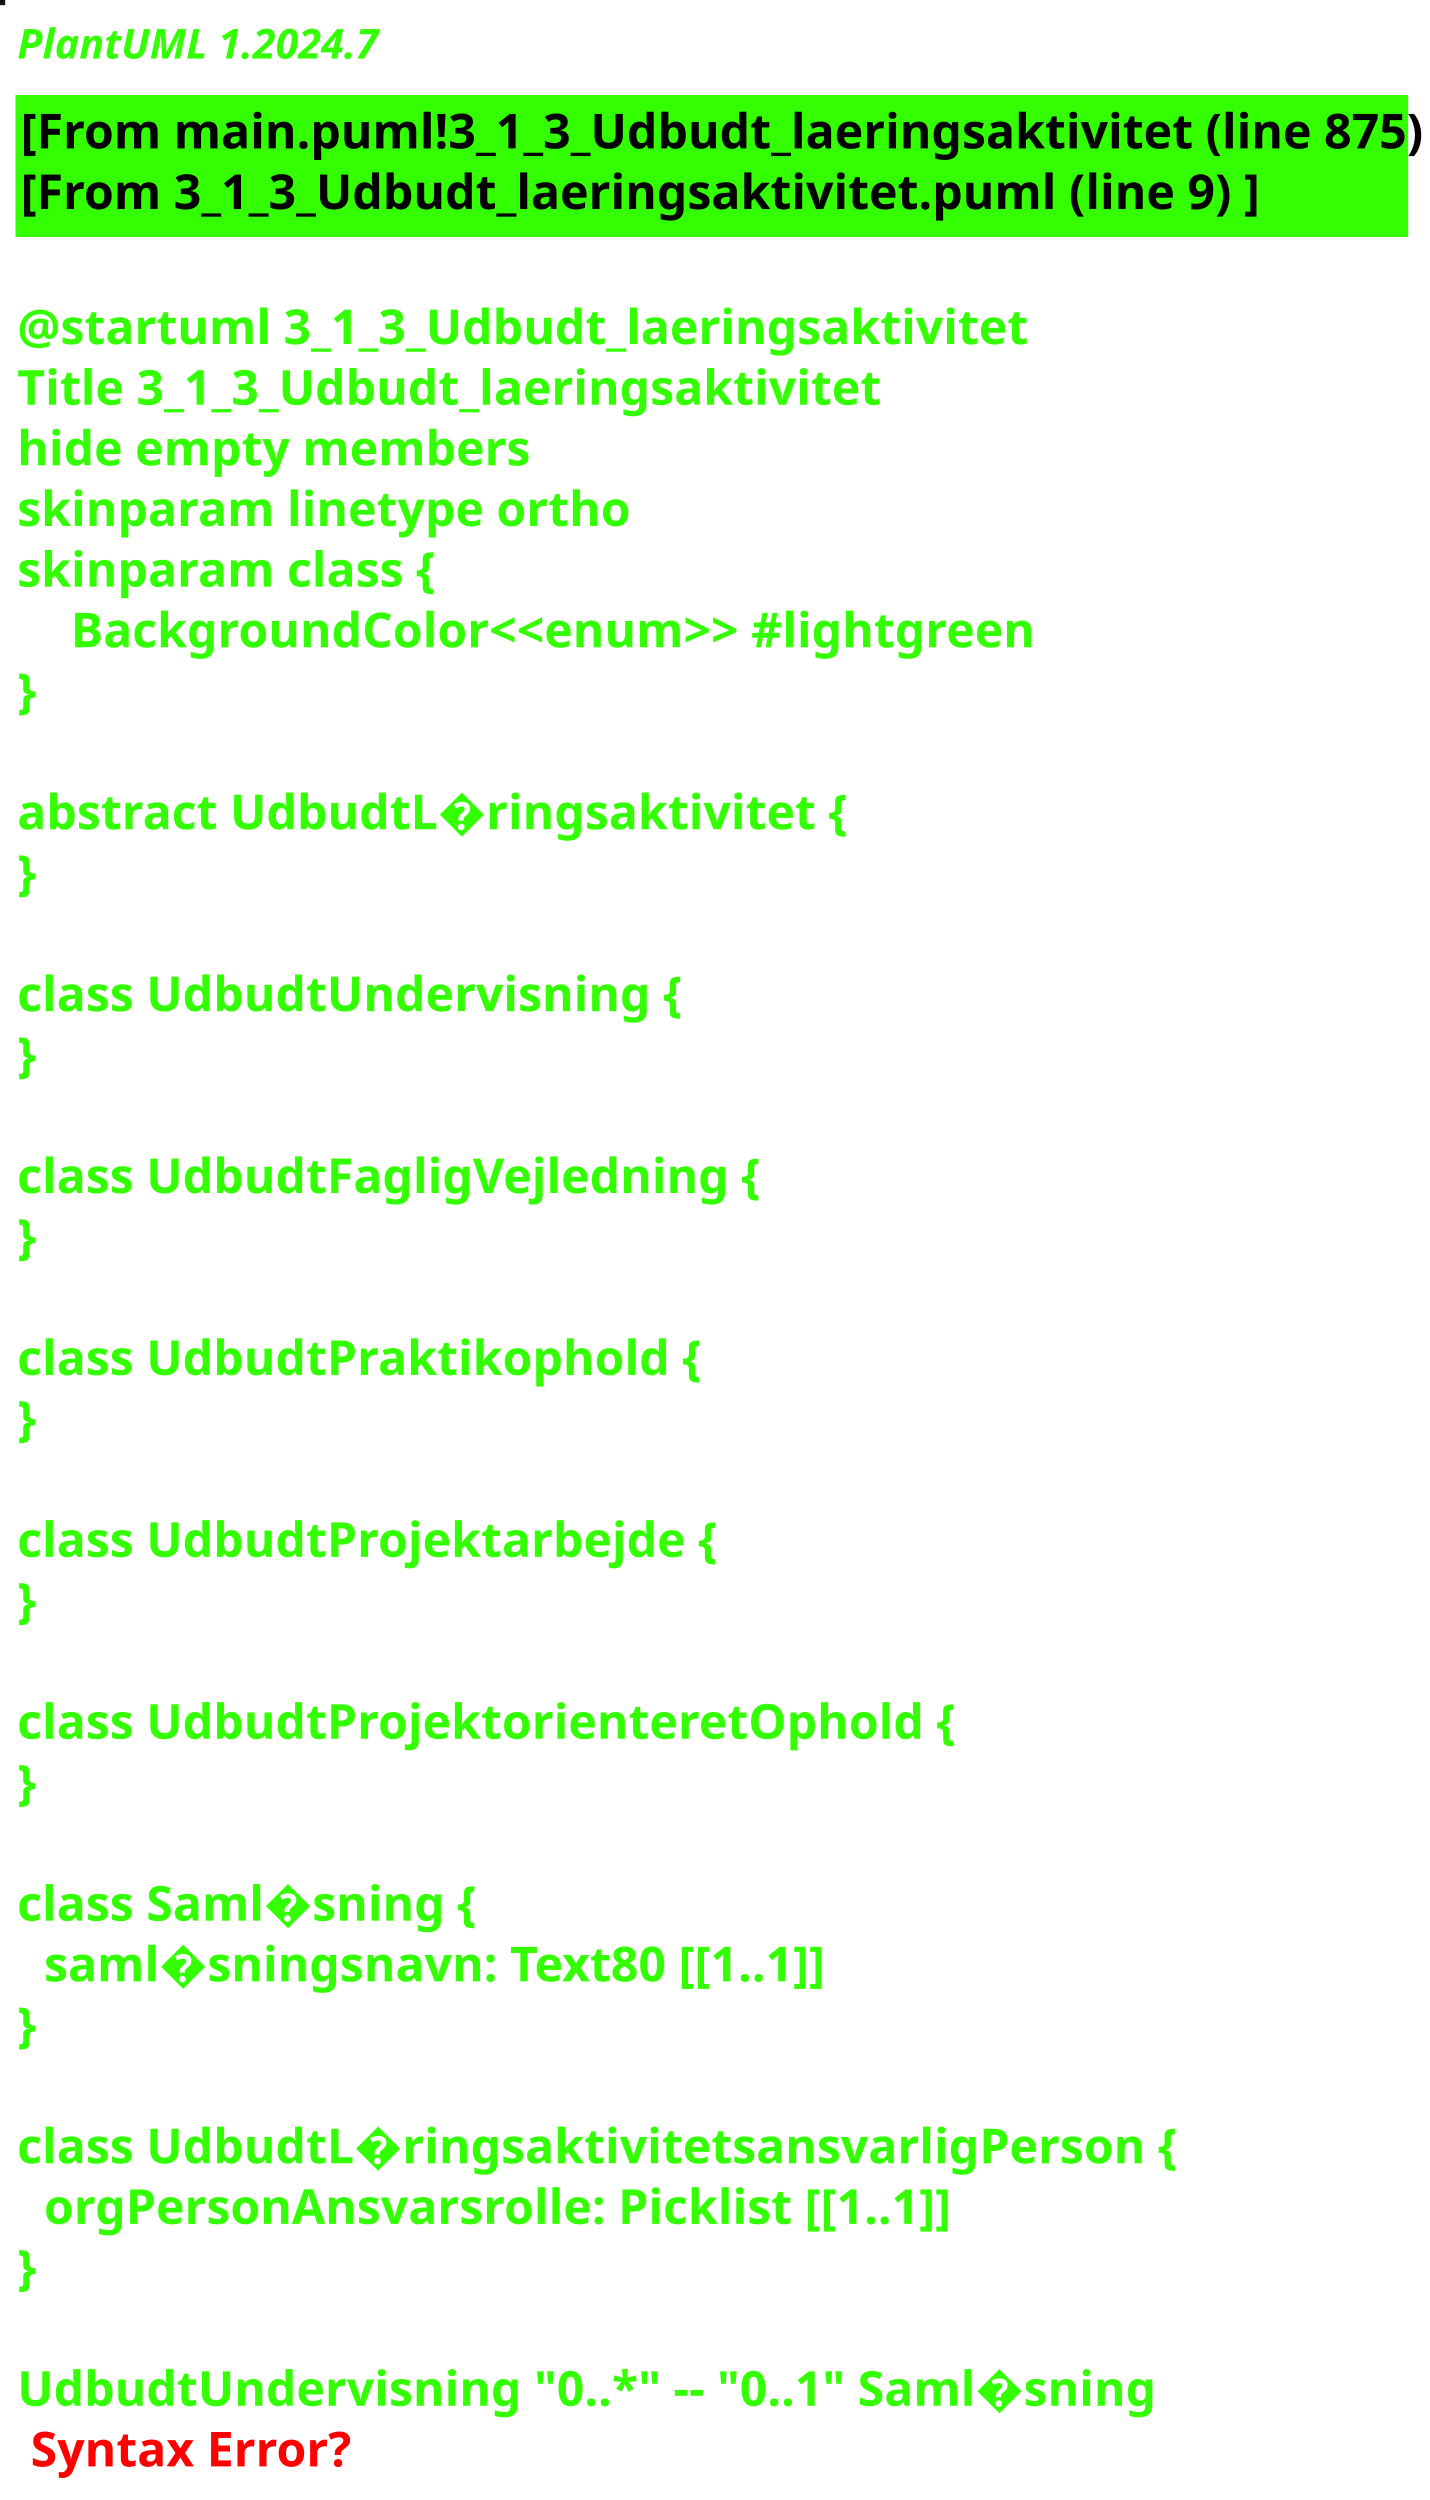
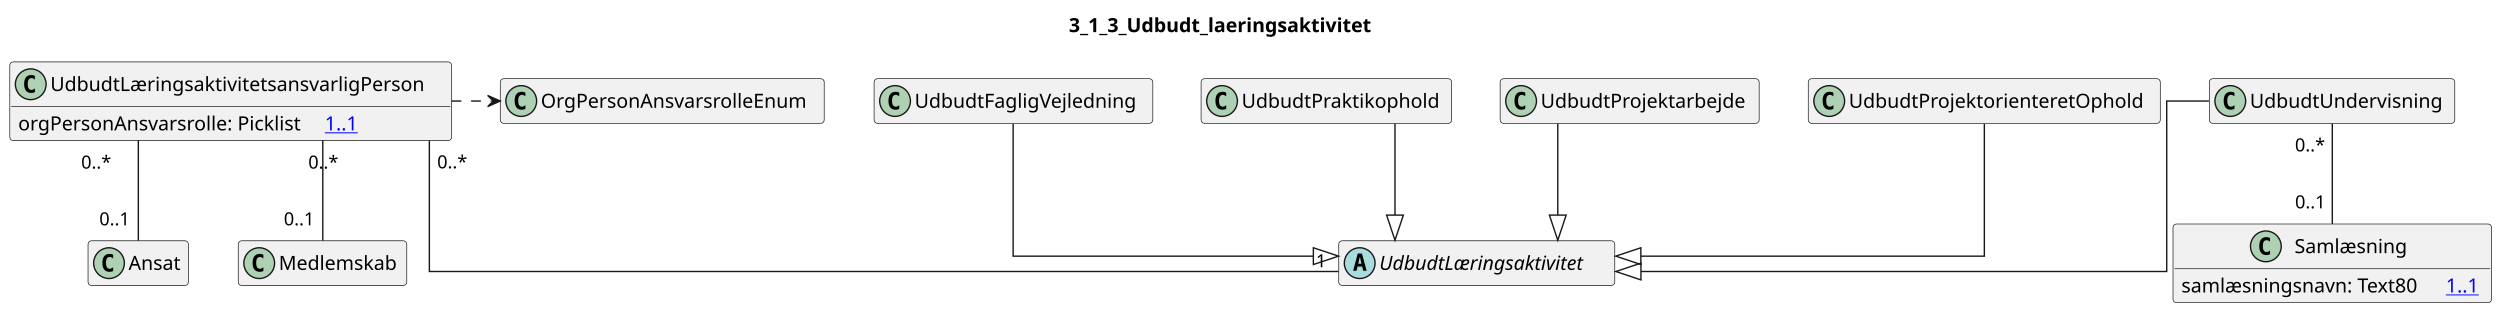
- <svg xmlns="http://www.w3.org/2000/svg" contentStyleType="text/css" height="726px" preserveAspectRatio="none" style="width:415px;height:726px;background:#000000;" version="1.1" viewBox="0 0 415 726" width="415px" zoomAndPan="magnify">
+ <svg xmlns="http://www.w3.org/2000/svg" xmlns:xlink="http://www.w3.org/1999/xlink" contentStyleType="text/css" height="223px" preserveAspectRatio="none" style="width:1789px;height:223px;background:#FFFFFF;" version="1.1" viewBox="0 0 1789 223" width="1789px" zoomAndPan="magnify">
  <defs />
  <g>
-     <rect fill="#191213" height="1" style="stroke:#191213;stroke-width:1.0;" width="1" x="0" y="0" />
-     <text fill="#33FF02" font-family="sans-serif" font-size="12" font-style="italic" font-weight="bold" lengthAdjust="spacing" textLength="105.375" x="5" y="17">PlantUML 1.2024.7</text>
-     <rect fill="#33FF02" height="40.219" style="stroke:#33FF02;stroke-width:1.0;" width="403.434" x="5" y="28.094" />
-     <text fill="#000000" font-family="sans-serif" font-size="14" font-weight="bold" lengthAdjust="spacing" textLength="401.434" x="6" y="43.094">[From main.puml!3_1_3_Udbudt_laeringsaktivitet (line 875) ]</text>
-     <text fill="#000000" font-family="sans-serif" font-size="14" font-weight="bold" lengthAdjust="spacing" textLength="348.523" x="6" y="60.703">[From 3_1_3_Udbudt_laeringsaktivitet.puml (line 9) ]</text>
-     <text fill="#33FF02" font-family="sans-serif" font-size="14" font-weight="bold" lengthAdjust="spacing" textLength="3.89" x="5" y="82.312"> </text>
-     <text fill="#33FF02" font-family="sans-serif" font-size="14" font-weight="bold" lengthAdjust="spacing" textLength="282.857" x="5" y="99.922">@startuml 3_1_3_Udbudt_laeringsaktivitet</text>
-     <text fill="#33FF02" font-family="sans-serif" font-size="14" font-weight="bold" lengthAdjust="spacing" textLength="242.751" x="5" y="117.531">Title 3_1_3_Udbudt_laeringsaktivitet</text>
-     <text fill="#33FF02" font-family="sans-serif" font-size="14" font-weight="bold" lengthAdjust="spacing" textLength="140.048" x="5" y="135.141">hide empty members</text>
-     <text fill="#33FF02" font-family="sans-serif" font-size="14" font-weight="bold" lengthAdjust="spacing" textLength="166.482" x="5" y="152.75">skinparam linetype ortho</text>
-     <text fill="#33FF02" font-family="sans-serif" font-size="14" font-weight="bold" lengthAdjust="spacing" textLength="118.296" x="5" y="170.359">skinparam class {</text>
-     <text fill="#33FF02" font-family="sans-serif" font-size="14" font-weight="bold" lengthAdjust="spacing" textLength="267.613" x="20.559" y="187.969">BackgroundColor&lt;&lt;enum&gt;&gt; #lightgreen</text>
-     <text fill="#33FF02" font-family="sans-serif" font-size="14" font-weight="bold" lengthAdjust="spacing" textLength="5.448" x="5" y="205.578">}</text>
-     <text fill="#33FF02" font-family="sans-serif" font-size="14" font-weight="bold" lengthAdjust="spacing" textLength="3.89" x="5" y="223.188"> </text>
-     <text fill="#33FF02" font-family="sans-serif" font-size="14" font-weight="bold" lengthAdjust="spacing" textLength="222.865" x="5" y="240.797">abstract UdbudtL�ringsaktivitet {</text>
-     <text fill="#33FF02" font-family="sans-serif" font-size="14" font-weight="bold" lengthAdjust="spacing" textLength="5.448" x="5" y="258.406">}</text>
-     <text fill="#33FF02" font-family="sans-serif" font-size="14" font-weight="bold" lengthAdjust="spacing" textLength="3.89" x="5" y="276.016"> </text>
-     <text fill="#33FF02" font-family="sans-serif" font-size="14" font-weight="bold" lengthAdjust="spacing" textLength="186.696" x="5" y="293.625">class UdbudtUndervisning {</text>
-     <text fill="#33FF02" font-family="sans-serif" font-size="14" font-weight="bold" lengthAdjust="spacing" textLength="5.448" x="5" y="311.234">}</text>
-     <text fill="#33FF02" font-family="sans-serif" font-size="14" font-weight="bold" lengthAdjust="spacing" textLength="3.89" x="5" y="328.844"> </text>
-     <text fill="#33FF02" font-family="sans-serif" font-size="14" font-weight="bold" lengthAdjust="spacing" textLength="209.248" x="5" y="346.453">class UdbudtFagligVejledning {</text>
-     <text fill="#33FF02" font-family="sans-serif" font-size="14" font-weight="bold" lengthAdjust="spacing" textLength="5.448" x="5" y="364.062">}</text>
-     <text fill="#33FF02" font-family="sans-serif" font-size="14" font-weight="bold" lengthAdjust="spacing" textLength="3.89" x="5" y="381.672"> </text>
-     <text fill="#33FF02" font-family="sans-serif" font-size="14" font-weight="bold" lengthAdjust="spacing" textLength="190.586" x="5" y="399.281">class UdbudtPraktikophold {</text>
-     <text fill="#33FF02" font-family="sans-serif" font-size="14" font-weight="bold" lengthAdjust="spacing" textLength="5.448" x="5" y="416.891">}</text>
-     <text fill="#33FF02" font-family="sans-serif" font-size="14" font-weight="bold" lengthAdjust="spacing" textLength="3.89" x="5" y="434.5"> </text>
-     <text fill="#33FF02" font-family="sans-serif" font-size="14" font-weight="bold" lengthAdjust="spacing" textLength="194.503" x="5" y="452.109">class UdbudtProjektarbejde {</text>
-     <text fill="#33FF02" font-family="sans-serif" font-size="14" font-weight="bold" lengthAdjust="spacing" textLength="5.448" x="5" y="469.719">}</text>
-     <text fill="#33FF02" font-family="sans-serif" font-size="14" font-weight="bold" lengthAdjust="spacing" textLength="3.89" x="5" y="487.328"> </text>
-     <text fill="#33FF02" font-family="sans-serif" font-size="14" font-weight="bold" lengthAdjust="spacing" textLength="258.262" x="5" y="504.938">class UdbudtProjektorienteretOphold {</text>
-     <text fill="#33FF02" font-family="sans-serif" font-size="14" font-weight="bold" lengthAdjust="spacing" textLength="5.448" x="5" y="522.547">}</text>
-     <text fill="#33FF02" font-family="sans-serif" font-size="14" font-weight="bold" lengthAdjust="spacing" textLength="3.89" x="5" y="540.156"> </text>
-     <text fill="#33FF02" font-family="sans-serif" font-size="14" font-weight="bold" lengthAdjust="spacing" textLength="129.555" x="5" y="557.766">class Saml�sning {</text>
-     <text fill="#33FF02" font-family="sans-serif" font-size="14" font-weight="bold" lengthAdjust="spacing" textLength="219.003" x="12.779" y="575.375">saml�sningsnavn: Text80 [[1..1]]</text>
-     <text fill="#33FF02" font-family="sans-serif" font-size="14" font-weight="bold" lengthAdjust="spacing" textLength="5.448" x="5" y="592.984">}</text>
-     <text fill="#33FF02" font-family="sans-serif" font-size="14" font-weight="bold" lengthAdjust="spacing" textLength="3.89" x="5" y="610.594"> </text>
-     <text fill="#33FF02" font-family="sans-serif" font-size="14" font-weight="bold" lengthAdjust="spacing" textLength="320.154" x="5" y="628.203">class UdbudtL�ringsaktivitetsansvarligPerson {</text>
-     <text fill="#33FF02" font-family="sans-serif" font-size="14" font-weight="bold" lengthAdjust="spacing" textLength="258.303" x="12.779" y="645.812">orgPersonAnsvarsrolle: Picklist [[1..1]]</text>
-     <text fill="#33FF02" font-family="sans-serif" font-size="14" font-weight="bold" lengthAdjust="spacing" textLength="5.448" x="5" y="663.422">}</text>
-     <text fill="#33FF02" font-family="sans-serif" font-size="14" font-weight="bold" lengthAdjust="spacing" textLength="3.89" x="5" y="681.031"> </text>
-     <text fill="#33FF02" font-family="sans-serif" font-size="14" font-weight="bold" lengthAdjust="spacing" text-decoration="wavy underline" textLength="319.416" x="5" y="698.641">UdbudtUndervisning "0..*" --  "0..1" Saml�sning</text>
-     <text fill="#FF0000" font-family="sans-serif" font-size="14" font-weight="bold" lengthAdjust="spacing" textLength="92.586" x="8.89" y="716.25">Syntax Error?</text>
+     <text fill="#000000" font-family="sans-serif" font-size="14" font-weight="bold" lengthAdjust="spacing" textLength="246.135" x="764.91" y="22.995">3_1_3_Udbudt_laeringsaktivitet</text>
+     <g id="elem_UdbudtLæringsaktivitet">
+       <rect codeLine="848" fill="#F1F1F1" height="32" id="UdbudtLæringsaktivitet" rx="2.5" ry="2.5" style="stroke:#181818;stroke-width:0.5;" width="197.532" x="958" y="172.297" />
+       <ellipse cx="973" cy="188.297" fill="#A9DCDF" rx="11" ry="11" style="stroke:#181818;stroke-width:1.0;" />
+       <path d="M973.109,183.641 L971.953,188.719 L974.281,188.719 L973.109,183.641 Z M971.625,181.406 L974.609,181.406 L977.969,193.797 L975.516,193.797 L974.75,190.734 L971.469,190.734 L970.719,193.797 L968.281,193.797 L971.625,181.406 Z " fill="#000000" />
+       <text fill="#000000" font-family="sans-serif" font-size="14" font-style="italic" lengthAdjust="spacing" textLength="165.532" x="987" y="193.144">UdbudtLæringsaktivitet</text>
+     </g>
+     <g id="elem_UdbudtUndervisning">
+       <rect codeLine="851" fill="#F1F1F1" height="32" id="UdbudtUndervisning" rx="2.5" ry="2.5" style="stroke:#181818;stroke-width:0.5;" width="175.637" x="1581" y="56.297" />
+       <ellipse cx="1596" cy="72.297" fill="#ADD1B2" rx="11" ry="11" style="stroke:#181818;stroke-width:1.0;" />
+       <path d="M1598.969,77.938 Q1598.391,78.234 1597.75,78.375 Q1597.109,78.531 1596.406,78.531 Q1593.906,78.531 1592.578,76.891 Q1591.266,75.234 1591.266,72.109 Q1591.266,68.984 1592.578,67.328 Q1593.906,65.672 1596.406,65.672 Q1597.109,65.672 1597.75,65.828 Q1598.406,65.984 1598.969,66.281 L1598.969,69 Q1598.344,68.422 1597.75,68.156 Q1597.156,67.875 1596.531,67.875 Q1595.188,67.875 1594.5,68.953 Q1593.812,70.016 1593.812,72.109 Q1593.812,74.203 1594.5,75.281 Q1595.188,76.344 1596.531,76.344 Q1597.156,76.344 1597.75,76.078 Q1598.344,75.797 1598.969,75.219 L1598.969,77.938 Z " fill="#000000" />
+       <text fill="#000000" font-family="sans-serif" font-size="14" lengthAdjust="spacing" textLength="143.637" x="1610" y="77.144">UdbudtUndervisning</text>
+     </g>
+     <g id="elem_UdbudtFagligVejledning">
+       <rect codeLine="854" fill="#F1F1F1" height="32" id="UdbudtFagligVejledning" rx="2.5" ry="2.5" style="stroke:#181818;stroke-width:0.5;" width="199.446" x="625.5" y="56.297" />
+       <ellipse cx="640.5" cy="72.297" fill="#ADD1B2" rx="11" ry="11" style="stroke:#181818;stroke-width:1.0;" />
+       <path d="M643.469,77.938 Q642.891,78.234 642.25,78.375 Q641.609,78.531 640.906,78.531 Q638.406,78.531 637.078,76.891 Q635.766,75.234 635.766,72.109 Q635.766,68.984 637.078,67.328 Q638.406,65.672 640.906,65.672 Q641.609,65.672 642.25,65.828 Q642.906,65.984 643.469,66.281 L643.469,69 Q642.844,68.422 642.25,68.156 Q641.656,67.875 641.031,67.875 Q639.688,67.875 639,68.953 Q638.312,70.016 638.312,72.109 Q638.312,74.203 639,75.281 Q639.688,76.344 641.031,76.344 Q641.656,76.344 642.25,76.078 Q642.844,75.797 643.469,75.219 L643.469,77.938 Z " fill="#000000" />
+       <text fill="#000000" font-family="sans-serif" font-size="14" lengthAdjust="spacing" textLength="167.446" x="654.5" y="77.144">UdbudtFagligVejledning</text>
+     </g>
+     <g id="elem_UdbudtPraktikophold">
+       <rect codeLine="857" fill="#F1F1F1" height="32" id="UdbudtPraktikophold" rx="2.5" ry="2.5" style="stroke:#181818;stroke-width:0.5;" width="179.308" x="859.5" y="56.297" />
+       <ellipse cx="874.5" cy="72.297" fill="#ADD1B2" rx="11" ry="11" style="stroke:#181818;stroke-width:1.0;" />
+       <path d="M877.469,77.938 Q876.891,78.234 876.25,78.375 Q875.609,78.531 874.906,78.531 Q872.406,78.531 871.078,76.891 Q869.766,75.234 869.766,72.109 Q869.766,68.984 871.078,67.328 Q872.406,65.672 874.906,65.672 Q875.609,65.672 876.25,65.828 Q876.906,65.984 877.469,66.281 L877.469,69 Q876.844,68.422 876.25,68.156 Q875.656,67.875 875.031,67.875 Q873.688,67.875 873,68.953 Q872.312,70.016 872.312,72.109 Q872.312,74.203 873,75.281 Q873.688,76.344 875.031,76.344 Q875.656,76.344 876.25,76.078 Q876.844,75.797 877.469,75.219 L877.469,77.938 Z " fill="#000000" />
+       <text fill="#000000" font-family="sans-serif" font-size="14" lengthAdjust="spacing" textLength="147.308" x="888.5" y="77.144">UdbudtPraktikophold</text>
+     </g>
+     <g id="elem_UdbudtProjektarbejde">
+       <rect codeLine="860" fill="#F1F1F1" height="32" id="UdbudtProjektarbejde" rx="2.5" ry="2.5" style="stroke:#181818;stroke-width:0.5;" width="185.357" x="1073.5" y="56.297" />
+       <ellipse cx="1088.5" cy="72.297" fill="#ADD1B2" rx="11" ry="11" style="stroke:#181818;stroke-width:1.0;" />
+       <path d="M1091.469,77.938 Q1090.891,78.234 1090.25,78.375 Q1089.609,78.531 1088.906,78.531 Q1086.406,78.531 1085.078,76.891 Q1083.766,75.234 1083.766,72.109 Q1083.766,68.984 1085.078,67.328 Q1086.406,65.672 1088.906,65.672 Q1089.609,65.672 1090.25,65.828 Q1090.906,65.984 1091.469,66.281 L1091.469,69 Q1090.844,68.422 1090.25,68.156 Q1089.656,67.875 1089.031,67.875 Q1087.688,67.875 1087,68.953 Q1086.312,70.016 1086.312,72.109 Q1086.312,74.203 1087,75.281 Q1087.688,76.344 1089.031,76.344 Q1089.656,76.344 1090.25,76.078 Q1090.844,75.797 1091.469,75.219 L1091.469,77.938 Z " fill="#000000" />
+       <text fill="#000000" font-family="sans-serif" font-size="14" lengthAdjust="spacing" textLength="153.357" x="1102.5" y="77.144">UdbudtProjektarbejde</text>
+     </g>
+     <g id="elem_UdbudtProjektorienteretOphold">
+       <rect codeLine="863" fill="#F1F1F1" height="32" id="UdbudtProjektorienteretOphold" rx="2.5" ry="2.5" style="stroke:#181818;stroke-width:0.5;" width="251.912" x="1294" y="56.297" />
+       <ellipse cx="1309" cy="72.297" fill="#ADD1B2" rx="11" ry="11" style="stroke:#181818;stroke-width:1.0;" />
+       <path d="M1311.969,77.938 Q1311.391,78.234 1310.75,78.375 Q1310.109,78.531 1309.406,78.531 Q1306.906,78.531 1305.578,76.891 Q1304.266,75.234 1304.266,72.109 Q1304.266,68.984 1305.578,67.328 Q1306.906,65.672 1309.406,65.672 Q1310.109,65.672 1310.75,65.828 Q1311.406,65.984 1311.969,66.281 L1311.969,69 Q1311.344,68.422 1310.75,68.156 Q1310.156,67.875 1309.531,67.875 Q1308.188,67.875 1307.5,68.953 Q1306.812,70.016 1306.812,72.109 Q1306.812,74.203 1307.5,75.281 Q1308.188,76.344 1309.531,76.344 Q1310.156,76.344 1310.75,76.078 Q1311.344,75.797 1311.969,75.219 L1311.969,77.938 Z " fill="#000000" />
+       <text fill="#000000" font-family="sans-serif" font-size="14" lengthAdjust="spacing" textLength="219.912" x="1323" y="77.144">UdbudtProjektorienteretOphold</text>
+     </g>
+     <g id="elem_Samlæsning">
+       <rect codeLine="866" fill="#F1F1F1" height="56.297" id="Samlæsning" rx="2.5" ry="2.5" style="stroke:#181818;stroke-width:0.5;" width="227.954" x="1555" y="160.297" />
+       <ellipse cx="1621.449" cy="176.297" fill="#ADD1B2" rx="11" ry="11" style="stroke:#181818;stroke-width:1.0;" />
+       <path d="M1624.418,181.938 Q1623.839,182.234 1623.199,182.375 Q1622.558,182.531 1621.855,182.531 Q1619.355,182.531 1618.027,180.891 Q1616.714,179.234 1616.714,176.109 Q1616.714,172.984 1618.027,171.328 Q1619.355,169.672 1621.855,169.672 Q1622.558,169.672 1623.199,169.828 Q1623.855,169.984 1624.418,170.281 L1624.418,173 Q1623.793,172.422 1623.199,172.156 Q1622.605,171.875 1621.98,171.875 Q1620.636,171.875 1619.949,172.953 Q1619.261,174.016 1619.261,176.109 Q1619.261,178.203 1619.949,179.281 Q1620.636,180.344 1621.98,180.344 Q1622.605,180.344 1623.199,180.078 Q1623.793,179.797 1624.418,179.219 L1624.418,181.938 Z " fill="#000000" />
+       <text fill="#000000" font-family="sans-serif" font-size="14" lengthAdjust="spacing" textLength="86.557" x="1641.949" y="181.144">Samlæsning</text>
+       <line style="stroke:#181818;stroke-width:0.5;" x1="1556" x2="1781.954" y1="192.297" y2="192.297" />
+       <text fill="#000000" font-family="sans-serif" font-size="14" lengthAdjust="spacing" textLength="184.789" x="1561" y="209.292">samlæsningsnavn: Text80</text>
+       <a href="1..1" target="_top" title="1..1" xlink:actuate="onRequest" xlink:href="1..1" xlink:show="new" xlink:title="1..1" xlink:type="simple">
+         <text fill="#0000FF" font-family="sans-serif" font-size="14" lengthAdjust="spacing" text-decoration="underline" textLength="26.715" x="1750.239" y="209.292">1..1</text>
+       </a>
+     </g>
+     <g id="elem_UdbudtLæringsaktivitetsansvarligPerson">
+       <rect codeLine="870" fill="#F1F1F1" height="56.297" id="UdbudtLæringsaktivitetsansvarligPerson" rx="2.5" ry="2.5" style="stroke:#181818;stroke-width:0.5;" width="316.218" x="7" y="44.297" />
+       <ellipse cx="22" cy="60.297" fill="#ADD1B2" rx="11" ry="11" style="stroke:#181818;stroke-width:1.0;" />
+       <path d="M24.969,65.938 Q24.391,66.234 23.75,66.375 Q23.109,66.531 22.406,66.531 Q19.906,66.531 18.578,64.891 Q17.266,63.234 17.266,60.109 Q17.266,56.984 18.578,55.328 Q19.906,53.672 22.406,53.672 Q23.109,53.672 23.75,53.828 Q24.406,53.984 24.969,54.281 L24.969,57 Q24.344,56.422 23.75,56.156 Q23.156,55.875 22.531,55.875 Q21.188,55.875 20.5,56.953 Q19.812,58.016 19.812,60.109 Q19.812,62.203 20.5,63.281 Q21.188,64.344 22.531,64.344 Q23.156,64.344 23.75,64.078 Q24.344,63.797 24.969,63.219 L24.969,65.938 Z " fill="#000000" />
+       <text fill="#000000" font-family="sans-serif" font-size="14" lengthAdjust="spacing" textLength="284.218" x="36" y="65.144">UdbudtLæringsaktivitetsansvarligPerson</text>
+       <line style="stroke:#181818;stroke-width:0.5;" x1="8" x2="322.218" y1="76.297" y2="76.297" />
+       <text fill="#000000" font-family="sans-serif" font-size="14" lengthAdjust="spacing" textLength="214.99" x="13" y="93.292">orgPersonAnsvarsrolle: Picklist</text>
+       <a href="1..1" target="_top" title="1..1" xlink:actuate="onRequest" xlink:href="1..1" xlink:show="new" xlink:title="1..1" xlink:type="simple">
+         <text fill="#0000FF" font-family="sans-serif" font-size="14" lengthAdjust="spacing" text-decoration="underline" textLength="26.715" x="232.44" y="93.292">1..1</text>
+       </a>
+     </g>
+     <g id="elem_Ansat">
+       <rect fill="#F1F1F1" height="32" id="Ansat" rx="2.5" ry="2.5" style="stroke:#181818;stroke-width:0.5;" width="71.812" x="63" y="172.297" />
+       <ellipse cx="78" cy="188.297" fill="#ADD1B2" rx="11" ry="11" style="stroke:#181818;stroke-width:1.0;" />
+       <path d="M80.969,193.938 Q80.391,194.234 79.75,194.375 Q79.109,194.531 78.406,194.531 Q75.906,194.531 74.578,192.891 Q73.266,191.234 73.266,188.109 Q73.266,184.984 74.578,183.328 Q75.906,181.672 78.406,181.672 Q79.109,181.672 79.75,181.828 Q80.406,181.984 80.969,182.281 L80.969,185 Q80.344,184.422 79.75,184.156 Q79.156,183.875 78.531,183.875 Q77.188,183.875 76.5,184.953 Q75.812,186.016 75.812,188.109 Q75.812,190.203 76.5,191.281 Q77.188,192.344 78.531,192.344 Q79.156,192.344 79.75,192.078 Q80.344,191.797 80.969,191.219 L80.969,193.938 Z " fill="#000000" />
+       <text fill="#000000" font-family="sans-serif" font-size="14" lengthAdjust="spacing" textLength="39.812" x="92" y="193.144">Ansat</text>
+     </g>
+     <g id="elem_Medlemskab">
+       <rect fill="#F1F1F1" height="32" id="Medlemskab" rx="2.5" ry="2.5" style="stroke:#181818;stroke-width:0.5;" width="120.587" x="170.5" y="172.297" />
+       <ellipse cx="185.5" cy="188.297" fill="#ADD1B2" rx="11" ry="11" style="stroke:#181818;stroke-width:1.0;" />
+       <path d="M188.469,193.938 Q187.891,194.234 187.25,194.375 Q186.609,194.531 185.906,194.531 Q183.406,194.531 182.078,192.891 Q180.766,191.234 180.766,188.109 Q180.766,184.984 182.078,183.328 Q183.406,181.672 185.906,181.672 Q186.609,181.672 187.25,181.828 Q187.906,181.984 188.469,182.281 L188.469,185 Q187.844,184.422 187.25,184.156 Q186.656,183.875 186.031,183.875 Q184.688,183.875 184,184.953 Q183.312,186.016 183.312,188.109 Q183.312,190.203 184,191.281 Q184.688,192.344 186.031,192.344 Q186.656,192.344 187.25,192.078 Q187.844,191.797 188.469,191.219 L188.469,193.938 Z " fill="#000000" />
+       <text fill="#000000" font-family="sans-serif" font-size="14" lengthAdjust="spacing" textLength="88.587" x="199.5" y="193.144">Medlemskab</text>
+     </g>
+     <g id="elem_OrgPersonAnsvarsrolleEnum">
+       <rect fill="#F1F1F1" height="32" id="OrgPersonAnsvarsrolleEnum" rx="2.5" ry="2.5" style="stroke:#181818;stroke-width:0.5;" width="231.808" x="358" y="56.297" />
+       <ellipse cx="373" cy="72.297" fill="#ADD1B2" rx="11" ry="11" style="stroke:#181818;stroke-width:1.0;" />
+       <path d="M375.969,77.938 Q375.391,78.234 374.75,78.375 Q374.109,78.531 373.406,78.531 Q370.906,78.531 369.578,76.891 Q368.266,75.234 368.266,72.109 Q368.266,68.984 369.578,67.328 Q370.906,65.672 373.406,65.672 Q374.109,65.672 374.75,65.828 Q375.406,65.984 375.969,66.281 L375.969,69 Q375.344,68.422 374.75,68.156 Q374.156,67.875 373.531,67.875 Q372.188,67.875 371.5,68.953 Q370.812,70.016 370.812,72.109 Q370.812,74.203 371.5,75.281 Q372.188,76.344 373.531,76.344 Q374.156,76.344 374.75,76.078 Q375.344,75.797 375.969,75.219 L375.969,77.938 Z " fill="#000000" />
+       <text fill="#000000" font-family="sans-serif" font-size="14" lengthAdjust="spacing" textLength="199.808" x="387" y="77.144">OrgPersonAnsvarsrolleEnum</text>
+     </g>
+     <g id="link_UdbudtUndervisning_Samlæsning">
+       <path codeLine="874" d="M1669,88.427 C1669,106.977 1669,137.767 1669,160.267 " fill="none" id="UdbudtUndervisning-Samlæsning" style="stroke:#181818;stroke-width:1.0;" />
+       <text fill="#000000" font-family="sans-serif" font-size="13" lengthAdjust="spacing" textLength="23.036" x="1642.257" y="108.343">0..*</text>
+       <text fill="#000000" font-family="sans-serif" font-size="13" lengthAdjust="spacing" textLength="24.807" x="1642.324" y="149.099">0..1</text>
+     </g>
+     <g id="link_UdbudtLæringsaktivitetsansvarligPerson_UdbudtLæringsaktivitet">
+       <path codeLine="875" d="M307.25,100.597 C307.25,136.637 307.25,194.297 307.25,194.297 C307.25,194.297 754.06,194.297 957.83,194.297 " fill="none" id="UdbudtLæringsaktivitetsansvarligPerson-UdbudtLæringsaktivitet" style="stroke:#181818;stroke-width:1.0;" />
+       <text fill="#000000" font-family="sans-serif" font-size="13" lengthAdjust="spacing" textLength="23.036" x="312.832" y="120.477">0..*</text>
+       <text fill="#000000" font-family="sans-serif" font-size="13" lengthAdjust="spacing" textLength="8.271" x="941.638" y="191.25">1</text>
+     </g>
+     <g id="link_UdbudtLæringsaktivitetsansvarligPerson_Ansat">
+       <path codeLine="876" d="M99,100.377 C99,122.907 99,153.727 99,172.257 " fill="none" id="UdbudtLæringsaktivitetsansvarligPerson-Ansat" style="stroke:#181818;stroke-width:1.0;" />
+       <text fill="#000000" font-family="sans-serif" font-size="13" lengthAdjust="spacing" textLength="23.036" x="58.057" y="120.653">0..*</text>
+       <text fill="#000000" font-family="sans-serif" font-size="13" lengthAdjust="spacing" textLength="24.807" x="71.046" y="161.255">0..1</text>
+     </g>
+     <g id="link_UdbudtLæringsaktivitetsansvarligPerson_Medlemskab">
+       <path codeLine="877" d="M231,100.377 C231,122.907 231,153.727 231,172.257 " fill="none" id="UdbudtLæringsaktivitetsansvarligPerson-Medlemskab" style="stroke:#181818;stroke-width:1.0;" />
+       <text fill="#000000" font-family="sans-serif" font-size="13" lengthAdjust="spacing" textLength="23.036" x="220.582" y="120.653">0..*</text>
+       <text fill="#000000" font-family="sans-serif" font-size="13" lengthAdjust="spacing" textLength="24.807" x="203.085" y="161.255">0..1</text>
+     </g>
+     <g id="link_UdbudtUndervisning_UdbudtLæringsaktivitet">
+       <path codeLine="878" d="M1580.71,72.297 C1563.41,72.297 1550.5,72.297 1550.5,72.297 C1550.5,72.297 1550.5,194.297 1550.5,194.297 C1550.5,194.297 1318.38,194.297 1174.27,194.297 " fill="none" id="UdbudtUndervisning-to-UdbudtLæringsaktivitet" style="stroke:#181818;stroke-width:1.0;" />
+       <polygon fill="none" points="1156.27,194.297,1174.27,200.297,1174.27,188.297,1156.27,194.297" style="stroke:#181818;stroke-width:1.0;" />
+     </g>
+     <g id="link_UdbudtFagligVejledning_UdbudtLæringsaktivitet">
+       <path codeLine="879" d="M725,88.677 C725,119.547 725,183.297 725,183.297 C725,183.297 842.01,183.297 939.84,183.297 " fill="none" id="UdbudtFagligVejledning-to-UdbudtLæringsaktivitet" style="stroke:#181818;stroke-width:1.0;" />
+       <polygon fill="none" points="957.84,183.297,939.84,177.297,939.84,189.297,957.84,183.297" style="stroke:#181818;stroke-width:1.0;" />
+     </g>
+     <g id="link_UdbudtPraktikophold_UdbudtLæringsaktivitet">
+       <path codeLine="880" d="M998.25,88.427 C998.25,110.467 998.25,131.767 998.25,153.927 " fill="none" id="UdbudtPraktikophold-to-UdbudtLæringsaktivitet" style="stroke:#181818;stroke-width:1.0;" />
+       <polygon fill="none" points="998.25,171.927,1004.25,153.927,992.25,153.927,998.25,171.927" style="stroke:#181818;stroke-width:1.0;" />
+     </g>
+     <g id="link_UdbudtProjektarbejde_UdbudtLæringsaktivitet">
+       <path codeLine="881" d="M1114.75,88.427 C1114.75,110.467 1114.75,131.767 1114.75,153.927 " fill="none" id="UdbudtProjektarbejde-to-UdbudtLæringsaktivitet" style="stroke:#181818;stroke-width:1.0;" />
+       <polygon fill="none" points="1114.75,171.927,1120.75,153.927,1108.75,153.927,1114.75,171.927" style="stroke:#181818;stroke-width:1.0;" />
+     </g>
+     <g id="link_UdbudtProjektorienteretOphold_UdbudtLæringsaktivitet">
+       <path codeLine="882" d="M1420,88.677 C1420,119.547 1420,183.297 1420,183.297 C1420,183.297 1281.67,183.297 1174.19,183.297 " fill="none" id="UdbudtProjektorienteretOphold-to-UdbudtLæringsaktivitet" style="stroke:#181818;stroke-width:1.0;" />
+       <polygon fill="none" points="1156.19,183.297,1174.19,189.297,1174.19,177.297,1156.19,183.297" style="stroke:#181818;stroke-width:1.0;" />
+     </g>
+     <g id="link_UdbudtLæringsaktivitetsansvarligPerson_OrgPersonAnsvarsrolleEnum">
+       <path codeLine="883" d="M323.12,72.297 C334.85,72.297 340.55,72.297 351.96,72.297 " fill="none" id="UdbudtLæringsaktivitetsansvarligPerson-to-OrgPersonAnsvarsrolleEnum" style="stroke:#181818;stroke-width:1.0;stroke-dasharray:7.0,7.0;" />
+       <polygon fill="#181818" points="357.96,72.297,348.96,68.297,352.96,72.297,348.96,76.297,357.96,72.297" style="stroke:#181818;stroke-width:1.0;" />
+     </g>
  </g>
</svg>
